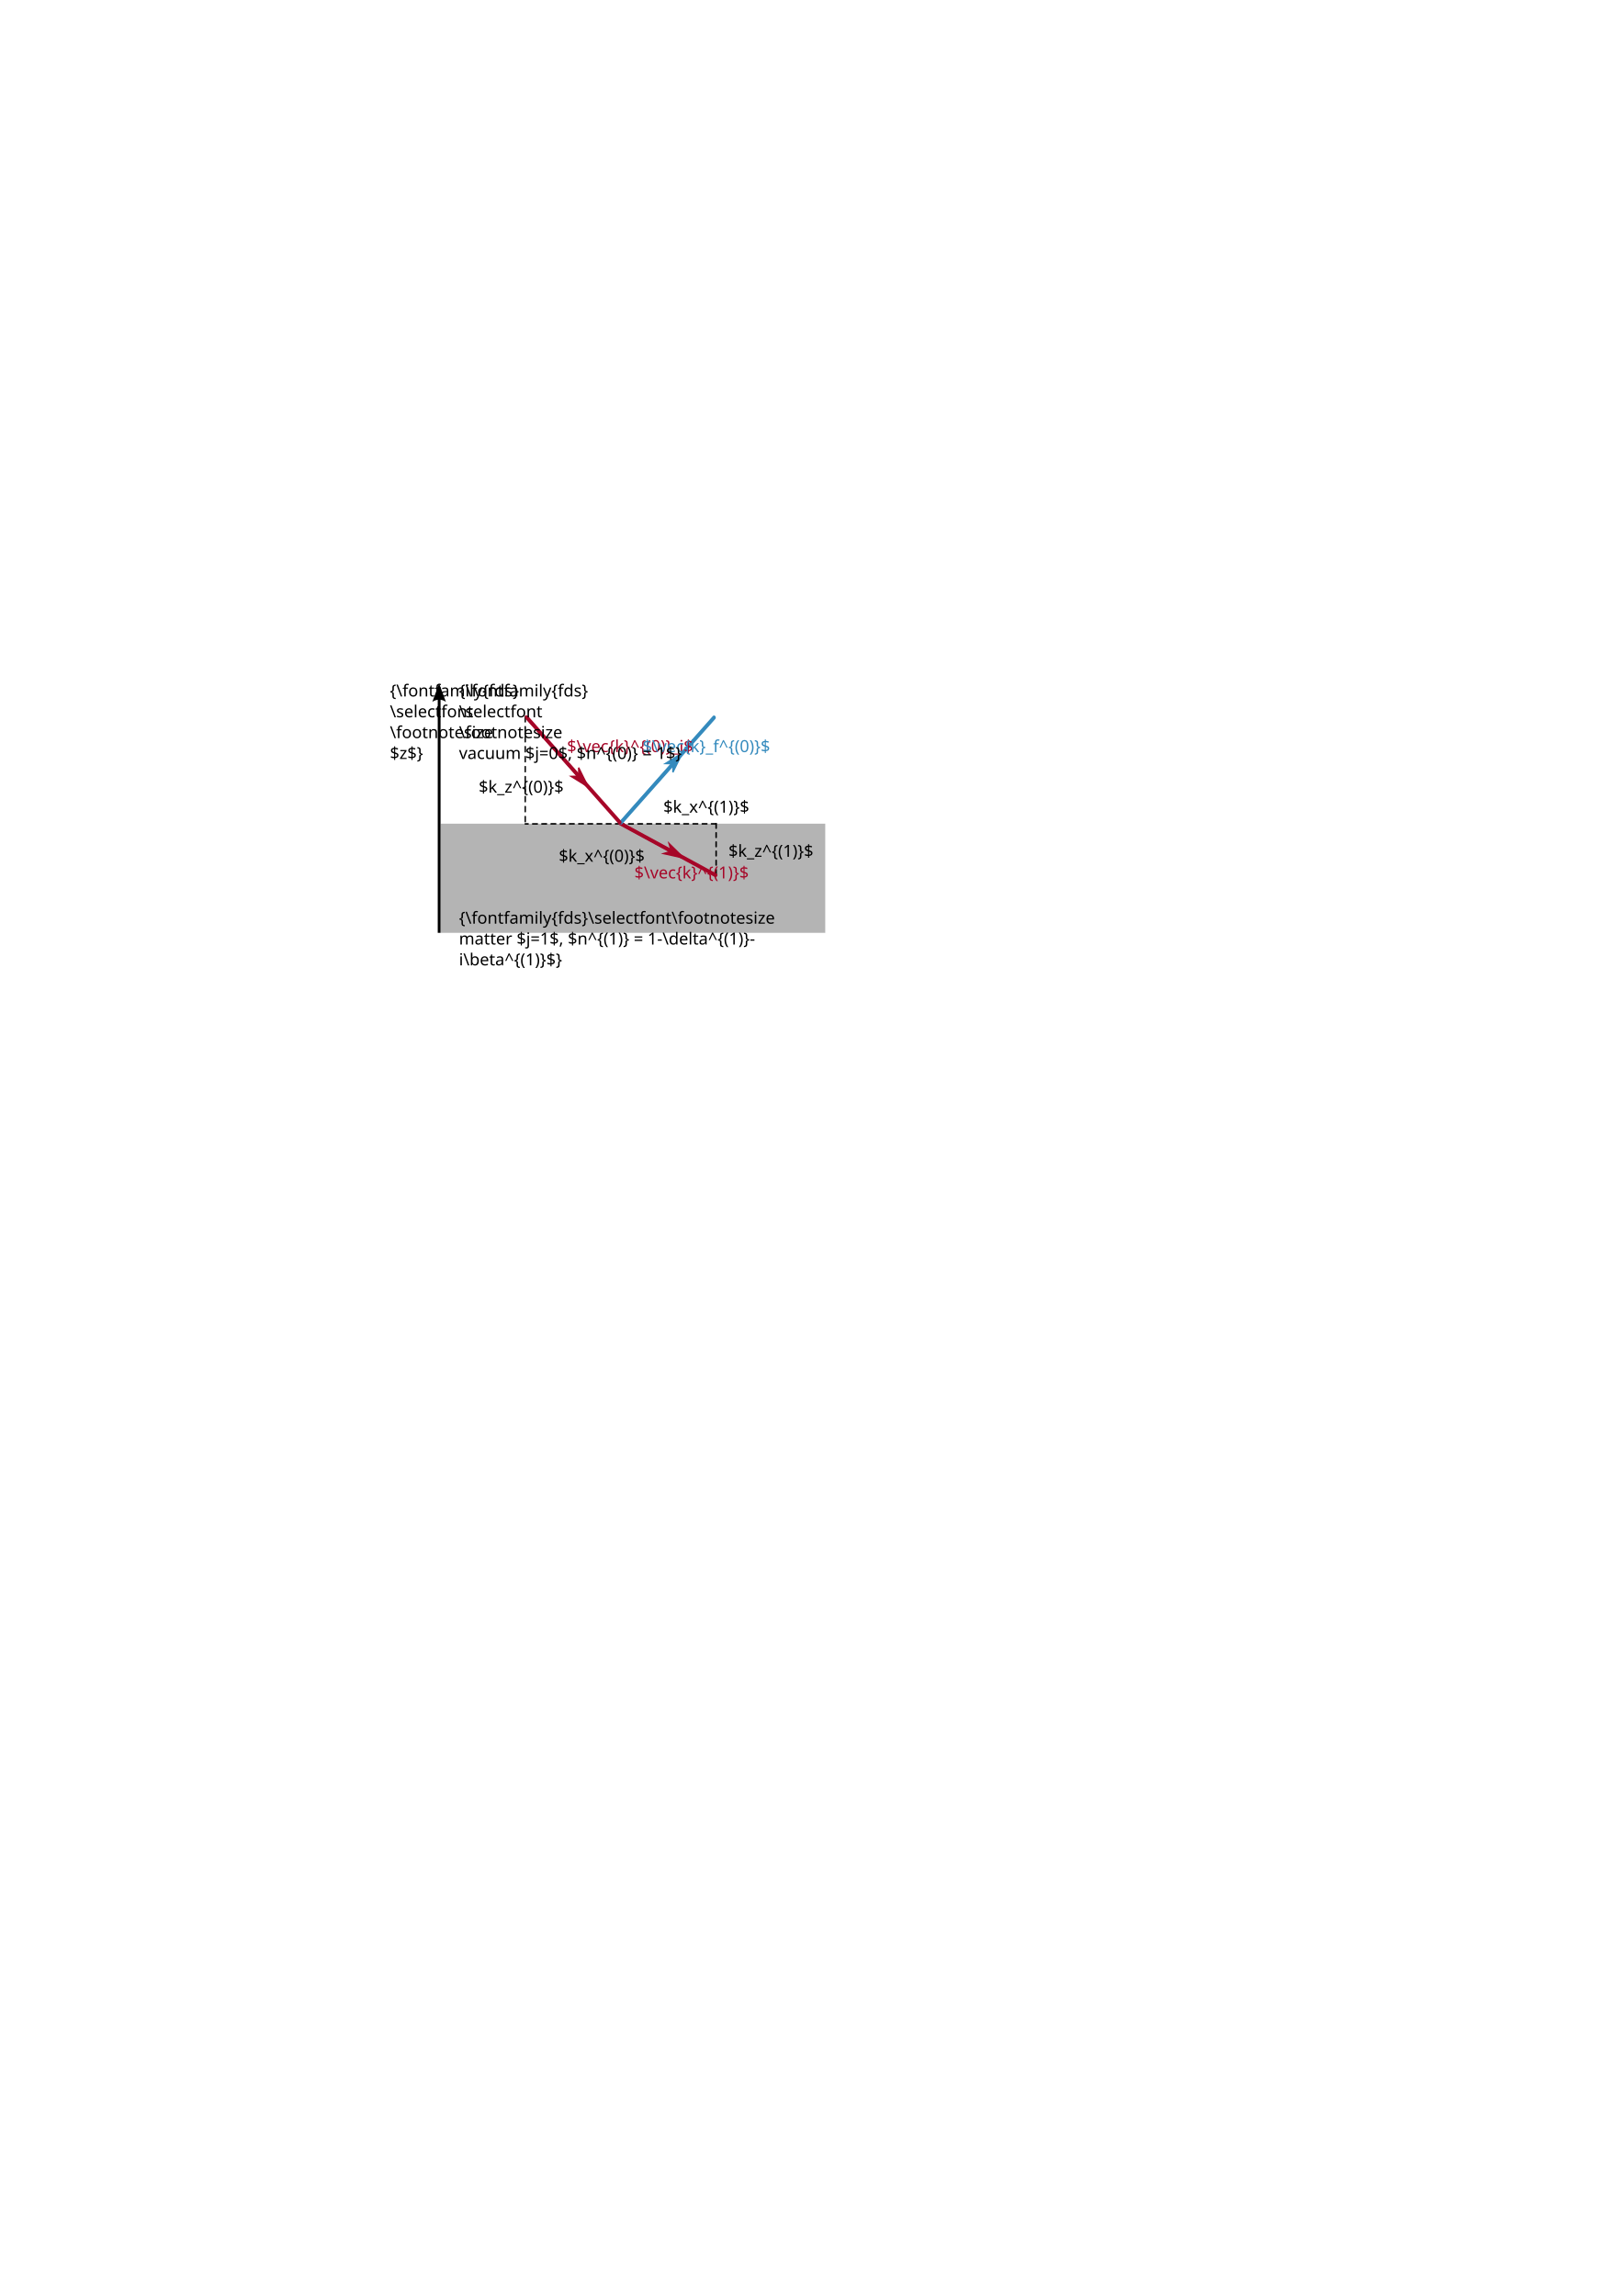
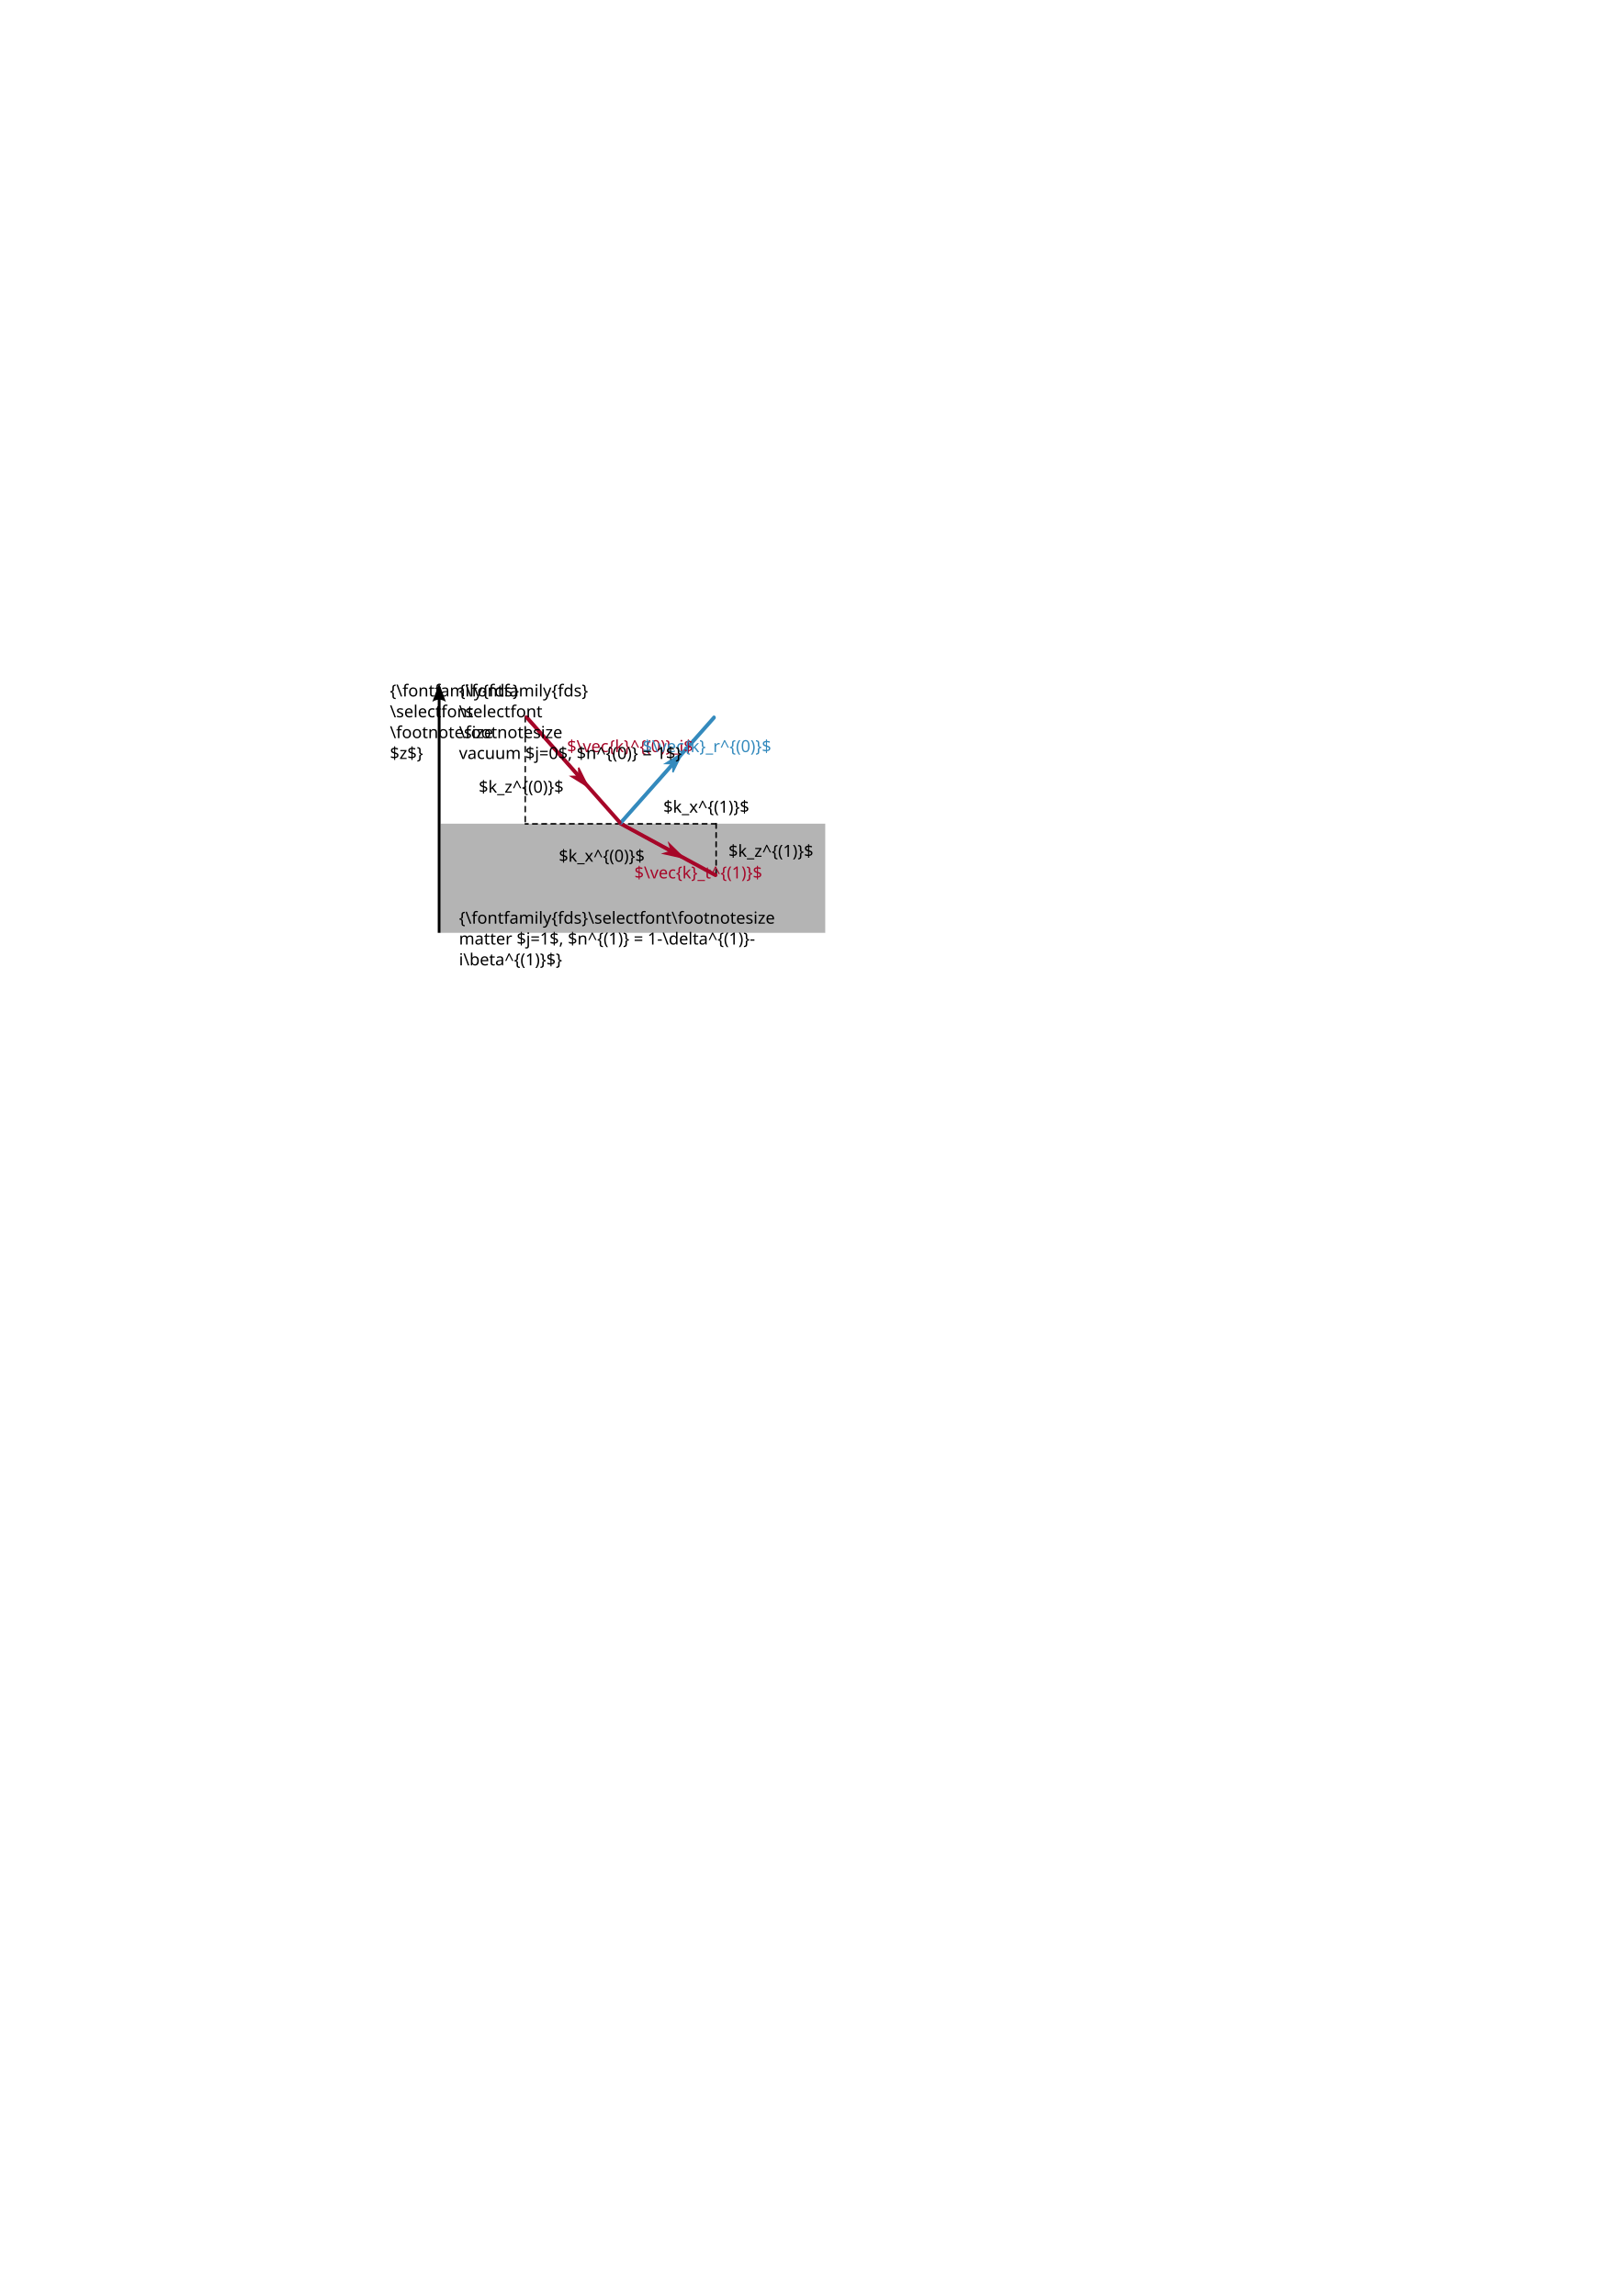
<svg xmlns="http://www.w3.org/2000/svg" width="210mm" height="297mm" id="svg4737" version="1.1">
  <defs id="defs4739">
    <linearGradient id="linearGradient5473">
      <stop style="stop-color:#b4b4b4;stop-opacity:1;" offset="0" id="stop5475" />
      <stop style="stop-color:#646464;stop-opacity:0;" offset="1" id="stop5477" />
    </linearGradient>
    <linearGradient id="linearGradient5465">
      <stop style="stop-color:#646464;stop-opacity:1;" offset="0" id="stop5467" />
      <stop style="stop-color:#646464;stop-opacity:0;" offset="1" id="stop5469" />
    </linearGradient>
    <marker orient="auto" refY="0.0" refX="0.0" id="StopM" style="overflow:visible">
      <path id="path4431" d="M 0.0,5.65 L 0.0,-5.65" style="fill:none;fill-opacity:0.75;fill-rule:evenodd;stroke:#000000;stroke-width:1.0pt" transform="scale(0.4)" />
    </marker>
    <marker orient="auto" refY="0.0" refX="0.0" id="StopS" style="overflow:visible">
      <path id="path4434" d="M 0.0,5.65 L 0.0,-5.65" style="fill:none;fill-opacity:0.75;fill-rule:evenodd;stroke:#000000;stroke-width:1.0pt" transform="scale(0.2)" />
    </marker>
    <marker style="overflow:visible;" id="Arrow2Mend" refX="0.0" refY="0.0" orient="auto">
      <path transform="scale(0.6) rotate(180) translate(0,0)" d="M 8.719,4.034 L -2.207,0.016 L 8.719,-4.002 C 6.973,-1.63 6.983,1.616 8.719,4.034 z " style="fill-rule:evenodd;stroke-width:0.625;stroke-linejoin:round;" id="path5670" />
    </marker>
    <marker orient="auto" refY="0.0" refX="0.0" id="TriangleOutL" style="overflow:visible">
      <path id="path5785" d="M 5.77,0.0 L -2.88,5.0 L -2.88,-5.0 L 5.77,0.0 z " style="fill-rule:evenodd;stroke:#000000;stroke-width:1.0pt" transform="scale(0.8)" />
    </marker>
    <marker orient="auto" refY="0.0" refX="0.0" id="Arrow2Lend" style="overflow:visible;">
      <path id="path5664" style="fill-rule:evenodd;stroke-width:0.625;stroke-linejoin:round;" d="M 8.719,4.034 L -2.207,0.016 L 8.719,-4.002 C 6.973,-1.63 6.983,1.616 8.719,4.034 z " transform="scale(1.1) rotate(180) translate(1,0)" />
    </marker>
    <marker orient="auto" refY="0.0" refX="0.0" id="Arrow1Mstart" style="overflow:visible">
      <path id="path5649" d="M 0.0,0.0 L 5.0,-5.0 L -12.5,0.0 L 5.0,5.0 L 0.0,0.0 z " style="fill-rule:evenodd;stroke:#000000;stroke-width:1.0pt" transform="scale(0.4) translate(10,0)" />
    </marker>
    <marker style="overflow:visible" id="Arrow1SstartZ" refX="0" refY="0" orient="auto">
      <path transform="matrix(0.2,0,0,0.2,1.2,0)" style="fill:#a60628;fill-rule:evenodd;stroke:#a60628;stroke-width:1pt" d="M 0,0 5,-5 -12.5,0 5,5 0,0 z" id="path5296" />
    </marker>
    <marker style="overflow:visible" id="Arrow1SstartZM" refX="0" refY="0" orient="auto">
      <path transform="matrix(0.2,0,0,0.2,1.2,0)" style="stroke-width:1pt;stroke:#348abd;fill-rule:evenodd;fill:#348abd" d="M 0,0 5,-5 -12.5,0 5,5 0,0 z" id="path5308" />
    </marker>
    <marker style="overflow:visible" id="Arrow1SstartZW" refX="0" refY="0" orient="auto">
      <path transform="matrix(0.2,0,0,0.2,1.2,0)" style="stroke-width:1pt;stroke:#348abd;fill-rule:evenodd;fill:#348abd" d="M 0,0 5,-5 -12.5,0 5,5 0,0 z" id="path5448" />
    </marker>
    <marker style="overflow:visible" id="Arrow1SstartZMV" refX="0" refY="0" orient="auto">
      <path transform="matrix(0.2,0,0,0.2,1.2,0)" style="stroke:#a60628;stroke-width:1pt;fill:#a60628;fill-rule:evenodd" d="M 0,0 5,-5 -12.5,0 5,5 0,0 z" id="path5554" />
    </marker>
    <marker style="overflow:visible" id="Arrow1SstartZp" refX="0" refY="0" orient="auto">
      <path transform="matrix(0.2,0,0,0.2,1.2,0)" style="stroke-width:1pt;stroke:#348abd;fill-rule:evenodd;fill:#348abd" d="M 0,0 5,-5 -12.5,0 5,5 0,0 z" id="path5557" />
    </marker>
    <marker style="overflow:visible" id="Arrow1SstartZMt" refX="0" refY="0" orient="auto">
      <path transform="matrix(0.2,0,0,0.2,1.2,0)" style="stroke:#a60628;stroke-width:1pt;fill:#a60628;fill-rule:evenodd" d="M 0,0 5,-5 -12.5,0 5,5 0,0 z" id="path5560" />
    </marker>
    <marker style="overflow:visible" id="Arrow1SstartZq" refX="0" refY="0" orient="auto">
      <path transform="matrix(0.2,0,0,0.2,1.2,0)" style="stroke-width:1pt;stroke:#348abd;fill-rule:evenodd;fill:#348abd" d="M 0,0 5,-5 -12.5,0 5,5 0,0 z" id="path5563" />
    </marker>
    <marker orient="auto" refY="0.0" refX="0.0" id="Arrow1Mstartj" style="overflow:visible">
      <path id="path9540" d="M 0.0,0.0 L 5.0,-5.0 L -12.5,0.0 L 5.0,5.0 L 0.0,0.0 z " style="stroke:#a60628;stroke-width:1.0pt;fill:#a60628;fill-rule:evenodd" transform="scale(0.4) translate(10,0)" />
    </marker>
    <marker orient="auto" refY="0.0" refX="0.0" id="Arrow1MstartS" style="overflow:visible">
      <path id="path10669" d="M 0.0,0.0 L 5.0,-5.0 L -12.5,0.0 L 5.0,5.0 L 0.0,0.0 z " style="stroke:#a60628;stroke-width:1.0pt;fill:#a60628;fill-rule:evenodd" transform="scale(0.4) translate(10,0)" />
    </marker>
    <marker orient="auto" refY="0.0" refX="0.0" id="Arrow1MstartSQ" style="overflow:visible">
      <path id="path10838" d="M 0.0,0.0 L 5.0,-5.0 L -12.5,0.0 L 5.0,5.0 L 0.0,0.0 z " style="fill-rule:evenodd;stroke:#348abd;stroke-width:1.0pt;fill:#348abd" transform="scale(0.4) translate(10,0)" />
    </marker>
    <marker orient="auto" refY="0.0" refX="0.0" id="Arrow1MstartSw" style="overflow:visible">
      <path id="path10977" d="M 0.0,0.0 L 5.0,-5.0 L -12.5,0.0 L 5.0,5.0 L 0.0,0.0 z " style="fill-rule:evenodd;stroke:#348abd;stroke-width:1.0pt;fill:#348abd" transform="scale(0.4) translate(10,0)" />
    </marker>
    <marker orient="auto" refY="0.0" refX="0.0" id="Arrow1MstartSQw" style="overflow:visible">
      <path id="path11154" d="M 0.0,0.0 L 5.0,-5.0 L -12.5,0.0 L 5.0,5.0 L 0.0,0.0 z " style="stroke:#a60628;stroke-width:1.0pt;fill:#a60628;fill-rule:evenodd" transform="scale(0.4) translate(10,0)" />
    </marker>
    <marker orient="auto" refY="0.0" refX="0.0" id="Arrow1MstartSwe" style="overflow:visible">
      <path id="path11157" d="M 0.0,0.0 L 5.0,-5.0 L -12.5,0.0 L 5.0,5.0 L 0.0,0.0 z " style="stroke:#a60628;stroke-width:1.0pt;fill:#a60628;fill-rule:evenodd" transform="scale(0.4) translate(10,0)" />
    </marker>
    <marker orient="auto" refY="0.0" refX="0.0" id="Arrow1MstartS2" style="overflow:visible">
      <path id="path11319" d="M 0.0,0.0 L 5.0,-5.0 L -12.5,0.0 L 5.0,5.0 L 0.0,0.0 z " style="fill-rule:evenodd;stroke:#348abd;stroke-width:1.0pt;fill:#348abd" transform="scale(0.4) translate(10,0)" />
    </marker>
    <marker orient="auto" refY="0.0" refX="0.0" id="Arrow1MstartSU" style="overflow:visible">
      <path id="path11322" d="M 0.0,0.0 L 5.0,-5.0 L -12.5,0.0 L 5.0,5.0 L 0.0,0.0 z " style="fill-rule:evenodd;stroke:#348abd;stroke-width:1.0pt;fill:#348abd" transform="scale(0.4) translate(10,0)" />
    </marker>
  </defs>
  <g id="layer1">
    <rect style="fill:#b4b4b4;fill-opacity:1;fill-rule:evenodd;stroke:none" id="rect3966" width="188.005" height="53.365" x="215.397" y="402.698" />
    <text id="text4000" y="451.594" x="224.365" style="font-size:8.147px;font-style:normal;font-variant:normal;font-weight:normal;font-stretch:normal;text-align:start;line-height:125%;letter-spacing:0px;word-spacing:0px;writing-mode:lr-tb;text-anchor:start;fill:#000000;fill-opacity:1;stroke:none;font-family:Sans;-inkscape-font-specification:Sans" xml:space="preserve">
      <tspan id="tspan4008" y="451.594" x="224.365">{\fontfamily{fds}\selectfont\footnotesize</tspan>
      <tspan y="461.778" x="224.365" id="tspan5789">matter $j=1$, $n^{(1)} = 1-\delta^{(1)}-</tspan>
      <tspan y="471.963" x="224.365" id="tspan6672">i\beta^{(1)}$}</tspan>
    </text>
    <path style="fill:none;stroke:#000000;stroke-width:0.75;stroke-linecap:round;stroke-linejoin:miter;stroke-miterlimit:4;stroke-opacity:1;stroke-dasharray:2.25, 2.25;stroke-dashoffset:0" d="m 350.039,402.77 -46.377,0.025" id="path5679" />
    <path id="path5669" d="m 303.143,402.77 -46.377,0.025" style="fill:none;stroke:#000000;stroke-width:0.75;stroke-linecap:round;stroke-linejoin:miter;stroke-miterlimit:4;stroke-opacity:1;stroke-dasharray:2.25, 2.25;stroke-dashoffset:0" />
    <path id="path5685" d="m 350.059,402.662 0,25.859" style="fill:none;stroke:#000000;stroke-width:0.75;stroke-linecap:round;stroke-linejoin:miter;stroke-miterlimit:4;stroke-opacity:1;stroke-dasharray:2.25, 2.25;stroke-dashoffset:0" />
    <path style="fill:none;stroke:#a60628;stroke-width:1.875;stroke-linecap:round;stroke-linejoin:miter;stroke-miterlimit:4;stroke-opacity:1;stroke-dasharray:none;marker-start:none;marker-mid:none;marker-end:none" d="m 349.753,427.872 -46.36,-25.187" id="path4054" />
    <path id="path4056" d="M 333.038,418.836 302.989,402.51" style="fill:none;stroke:#a60628;stroke-width:1.375;stroke-linecap:round;stroke-linejoin:miter;stroke-miterlimit:4;stroke-opacity:1;stroke-dasharray:none;marker-start:url(#Arrow1MstartSQw);marker-mid:none;marker-end:none" />
    <g id="g5829" transform="matrix(1,0,0,1.17609,14,-70.92817)">
      <path id="path5667" d="m 242.754,358.27 0,44.524" style="fill:none;stroke:#000000;stroke-width:0.692;stroke-linecap:round;stroke-linejoin:miter;stroke-miterlimit:4;stroke-opacity:1;stroke-dasharray:2.075, 2.075;stroke-dashoffset:0" />
      <path id="path4050" d="m 335.027,358.604 -45.403,43.561" style="fill:none;stroke:#348abd;stroke-width:1.729;stroke-linecap:round;stroke-linejoin:miter;stroke-miterlimit:4;stroke-opacity:1;stroke-dasharray:none;marker-start:none;marker-mid:none;marker-end:none" />
      <path style="fill:none;stroke:#348abd;stroke-width:1.268;stroke-linecap:round;stroke-linejoin:miter;stroke-miterlimit:4;stroke-opacity:1;stroke-dasharray:none;marker-start:url(#Arrow1MstartSU);marker-mid:none;marker-end:none" d="m 318.657,374.232 -29.428,28.235" id="path4052" />
      <path style="fill:none;stroke:#a60628;stroke-width:1.729;stroke-linecap:round;stroke-linejoin:miter;stroke-miterlimit:4;stroke-opacity:1;stroke-dasharray:none;marker-start:none;marker-mid:none;marker-end:none" d="M 288.964,402.165 243.561,358.604" id="path4058" />
      <path id="path4060" d="M 272.594,386.536 243.166,358.301" style="fill:none;stroke:#a60628;stroke-width:1.268;stroke-linecap:round;stroke-linejoin:miter;stroke-miterlimit:4;stroke-opacity:1;stroke-dasharray:none;marker-start:url(#Arrow1MstartSwe);marker-mid:none;marker-end:none" />
    </g>
    <text xml:space="preserve" style="font-size:8.147px;font-style:normal;font-variant:normal;font-weight:normal;font-stretch:normal;text-align:start;line-height:125%;letter-spacing:0px;word-spacing:0px;writing-mode:lr-tb;text-anchor:start;fill:#a60628;fill-opacity:1;stroke:none;font-family:Sans;-inkscape-font-specification:Sans" x="310.095" y="429.467" id="text4062">
-       <tspan id="tspan4064" x="310.095" y="429.467">$\vec{k}^{(1)}$</tspan>
+       <tspan id="tspan4064" x="310.095" y="429.467">$\vec{k}_t^{(1)}$</tspan>
    </text>
    <text id="text4070" y="367.693" x="277.147" style="font-size:8.147px;font-style:normal;font-variant:normal;font-weight:normal;font-stretch:normal;text-align:start;line-height:125%;letter-spacing:0px;word-spacing:0px;writing-mode:lr-tb;text-anchor:start;fill:#a60628;fill-opacity:1;stroke:none;font-family:Sans;-inkscape-font-specification:Sans" xml:space="preserve">
      <tspan y="367.693" x="277.147" id="tspan4072">$\vec{k}^{(0)}_i$</tspan>
    </text>
    <text xml:space="preserve" style="font-size:8.147px;font-style:normal;font-variant:normal;font-weight:normal;font-stretch:normal;text-align:start;line-height:125%;letter-spacing:0px;word-spacing:0px;writing-mode:lr-tb;text-anchor:start;fill:#348abd;fill-opacity:1;stroke:none;font-family:Sans;-inkscape-font-specification:Sans" x="314.095" y="367.693" id="text4074">
-       <tspan id="tspan4076" x="314.095" y="367.693">$\vec{k}_f^{(0)}$</tspan>
+       <tspan id="tspan4076" x="314.095" y="367.693">$\vec{k}_r^{(0)}$</tspan>
    </text>
    <path style="fill:none;stroke:#000000;stroke-width:1.375;stroke-linecap:butt;stroke-linejoin:miter;stroke-miterlimit:4;stroke-opacity:1;stroke-dasharray:none;marker-end:url(#Arrow2Mend)" d="m 214.664,456.065 0,-120.105" id="path5239" />
    <text xml:space="preserve" style="font-size:8.147px;font-style:normal;font-variant:normal;font-weight:normal;font-stretch:normal;text-align:start;line-height:125%;letter-spacing:0px;word-spacing:0px;writing-mode:lr-tb;text-anchor:start;fill:#000000;fill-opacity:1;stroke:none;font-family:Sans;-inkscape-font-specification:Sans" x="190.588" y="340.506" id="text5481">
      <tspan x="190.588" y="340.506" id="tspan5489">{\fontfamily{fds}</tspan>
      <tspan x="190.588" y="350.69" id="tspan5515">\selectfont</tspan>
      <tspan x="190.588" y="360.874" id="tspan5517">\footnotesize</tspan>
      <tspan x="190.588" y="371.059" id="tspan5519">$z$}</tspan>
    </text>
    <text xml:space="preserve" style="font-size:8.147px;font-style:normal;font-variant:normal;font-weight:normal;font-stretch:normal;text-align:start;line-height:125%;letter-spacing:0px;word-spacing:0px;writing-mode:lr-tb;text-anchor:start;fill:#000000;fill-opacity:1;stroke:none;font-family:Sans;-inkscape-font-specification:Sans" x="224.365" y="340.506" id="text5527">
      <tspan x="224.365" y="340.506" id="tspan5529">{\fontfamily{fds}</tspan>
      <tspan x="224.365" y="350.69" id="tspan5531">\selectfont</tspan>
      <tspan x="224.365" y="360.874" id="tspan5533">\footnotesize</tspan>
      <tspan x="224.365" y="371.059" id="tspan5535">vacuum $j=0$, $n^{(0)} = 1$}</tspan>
    </text>
    <flowRoot xml:space="preserve" id="flowRoot5556" style="font-size:20px;font-style:normal;font-weight:normal;line-height:125%;letter-spacing:0px;word-spacing:0px;fill:#000000;fill-opacity:1;stroke:none;font-family:Sans" transform="matrix(1.695224,0,0,1.695224,-285.1734,-259.9644)">
      <flowRegion id="flowRegion5558">
        <rect id="rect5560" width="384.666" height="338.704" x="262.337" y="436.472" />
      </flowRegion>
      <flowPara id="flowPara5562" />
    </flowRoot>
    <text xml:space="preserve" style="font-size:8.147px;font-style:normal;font-variant:normal;font-weight:normal;font-stretch:normal;text-align:start;line-height:125%;letter-spacing:0px;word-spacing:0px;writing-mode:lr-tb;text-anchor:start;fill:#000000;fill-opacity:1;stroke:none;font-family:Sans;-inkscape-font-specification:Sans" x="234.004" y="387.536" id="text5671">
      <tspan id="tspan5673" x="234.004" y="387.536">$k_z^{(0)}$</tspan>
    </text>
    <text id="text5675" y="421.301" x="273.147" style="font-size:8.147px;font-style:normal;font-variant:normal;font-weight:normal;font-stretch:normal;text-align:start;line-height:125%;letter-spacing:0px;word-spacing:0px;writing-mode:lr-tb;text-anchor:start;fill:#000000;fill-opacity:1;stroke:none;font-family:Sans;-inkscape-font-specification:Sans" xml:space="preserve">
      <tspan y="421.301" x="273.147" id="tspan5677">$k_x^{(0)}$</tspan>
    </text>
    <text xml:space="preserve" style="font-size:8.147px;font-style:normal;font-variant:normal;font-weight:normal;font-stretch:normal;text-align:start;line-height:125%;letter-spacing:0px;word-spacing:0px;writing-mode:lr-tb;text-anchor:start;fill:#000000;fill-opacity:1;stroke:none;font-family:Sans;-inkscape-font-specification:Sans" x="324.258" y="397.301" id="text5681">
      <tspan id="tspan5683" x="324.258" y="397.301">$k_x^{(1)}$</tspan>
    </text>
    <text id="text5687" y="418.897" x="356.095" style="font-size:8.147px;font-style:normal;font-variant:normal;font-weight:normal;font-stretch:normal;text-align:start;line-height:125%;letter-spacing:0px;word-spacing:0px;writing-mode:lr-tb;text-anchor:start;fill:#000000;fill-opacity:1;stroke:none;font-family:Sans;-inkscape-font-specification:Sans" xml:space="preserve">
      <tspan y="418.897" x="356.095" id="tspan5689">$k_z^{(1)}$</tspan>
    </text>
  </g>
</svg>
